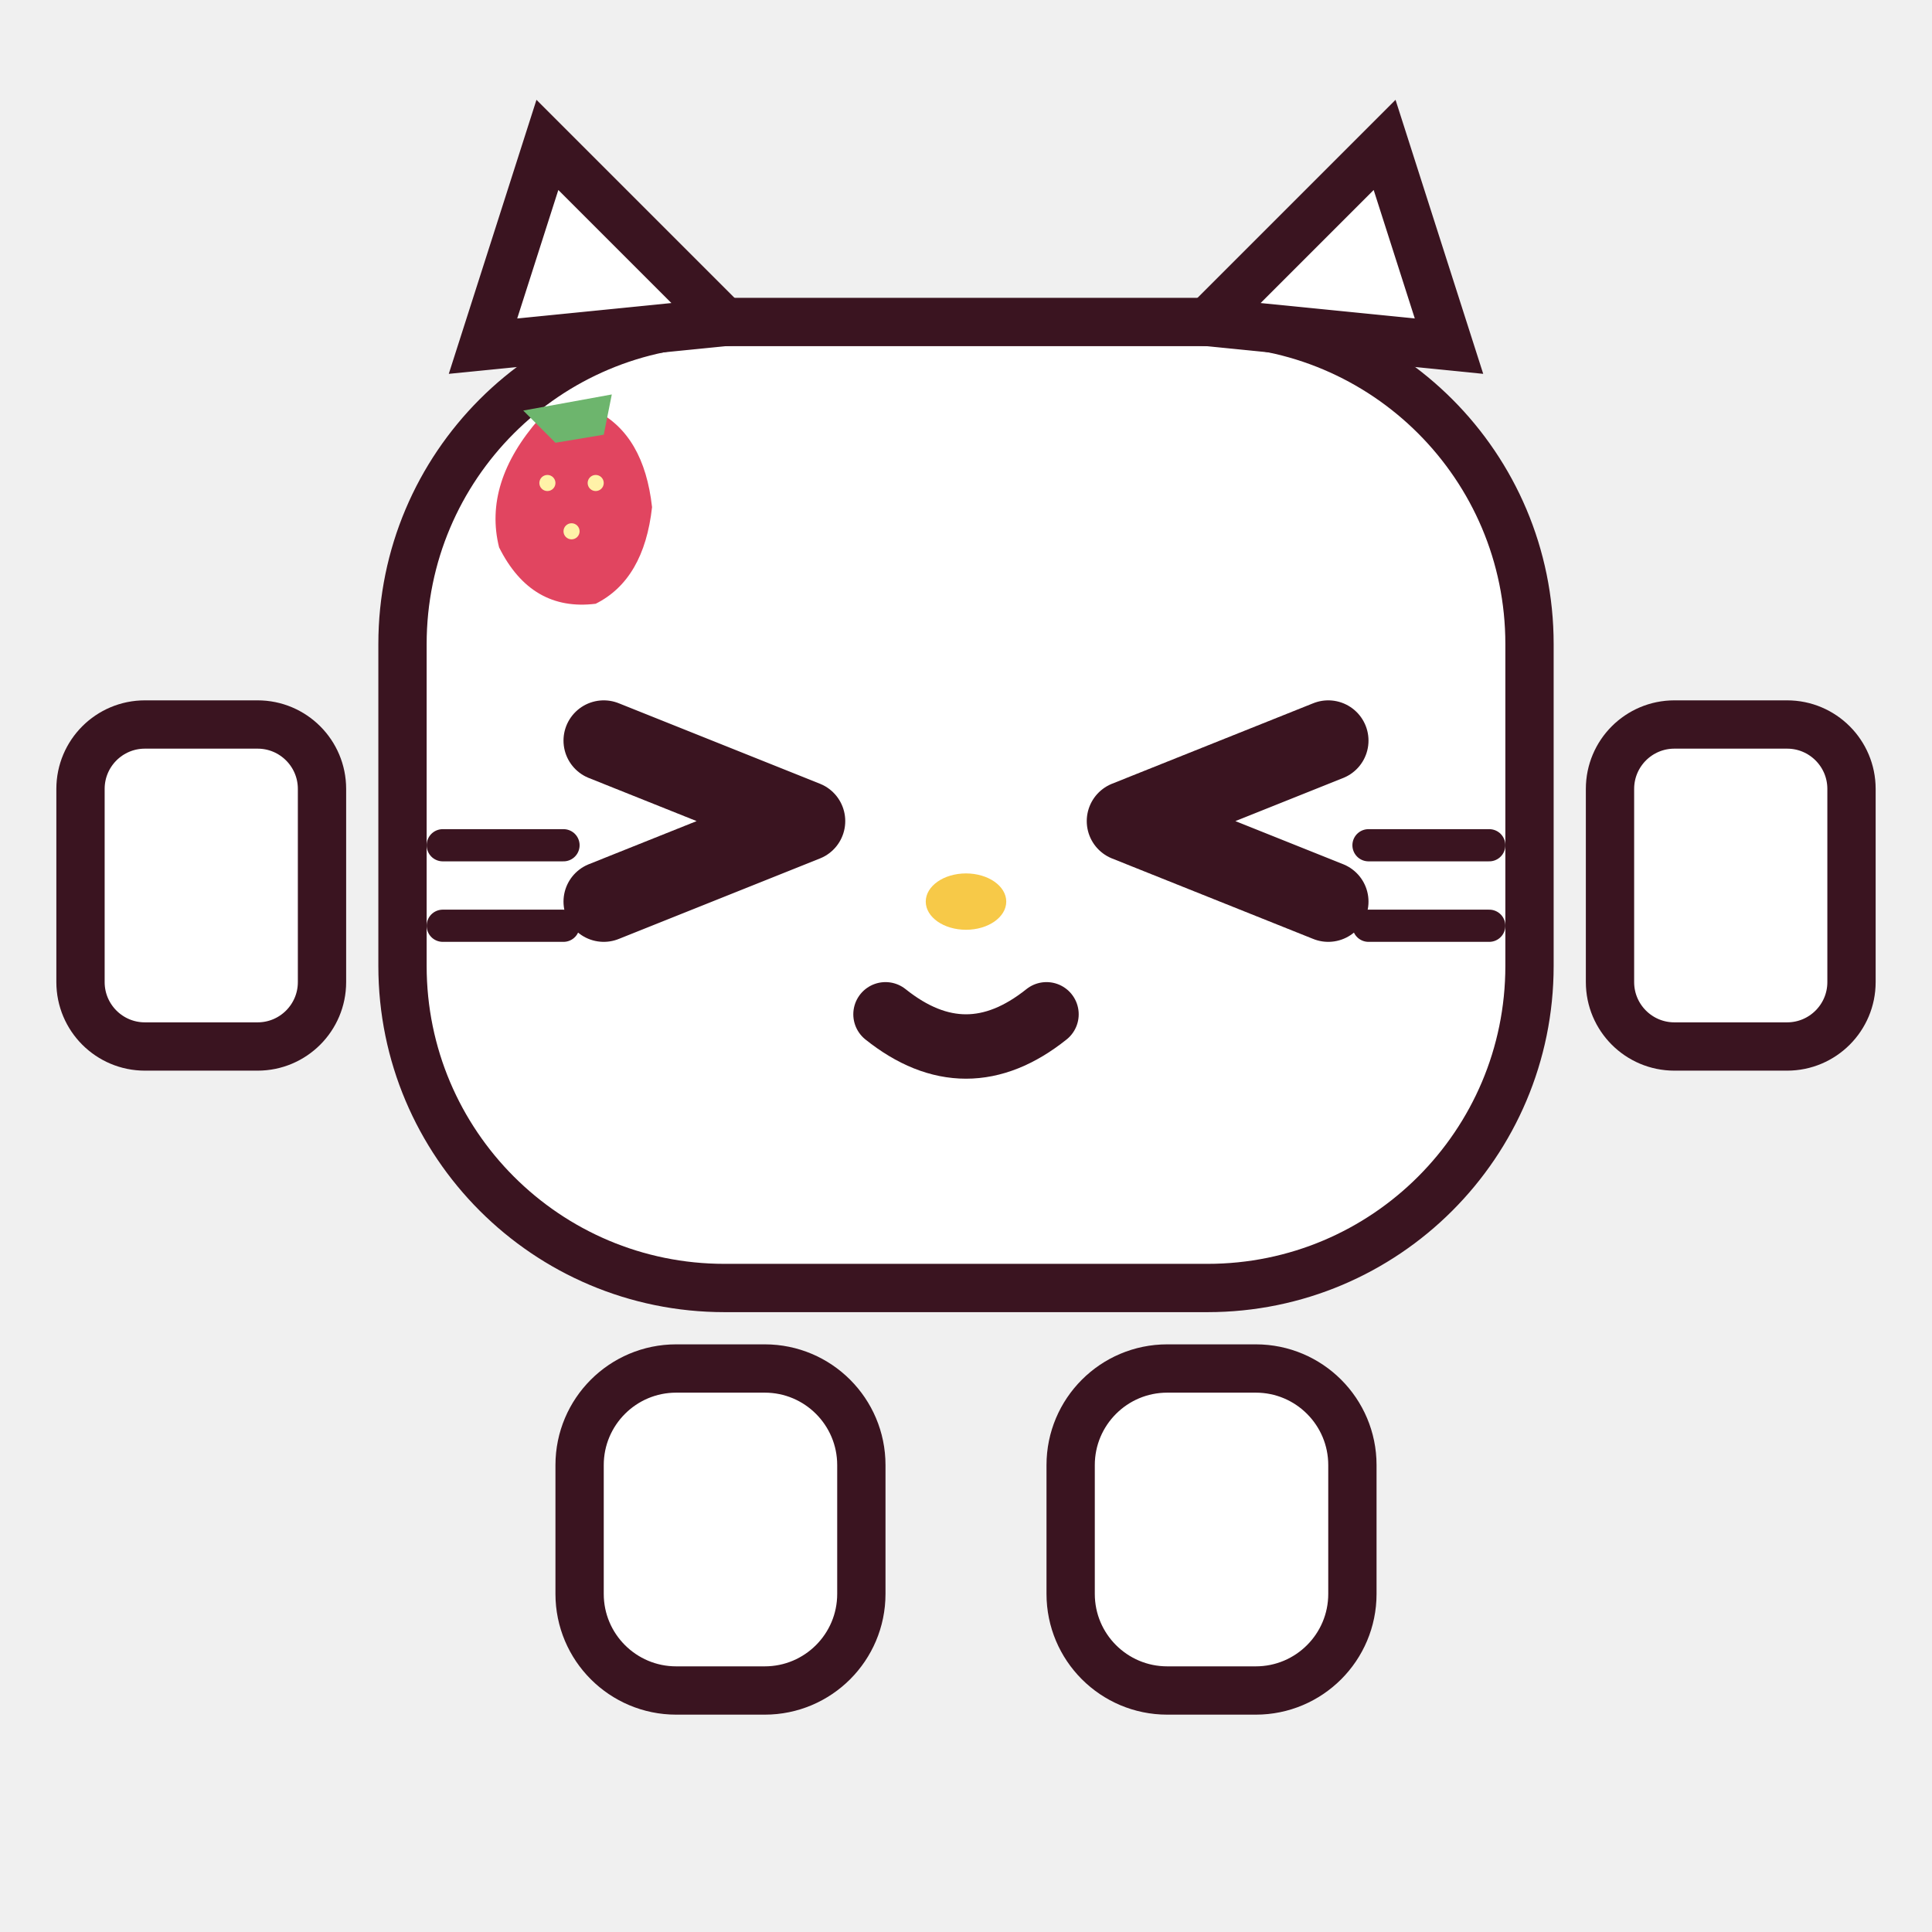
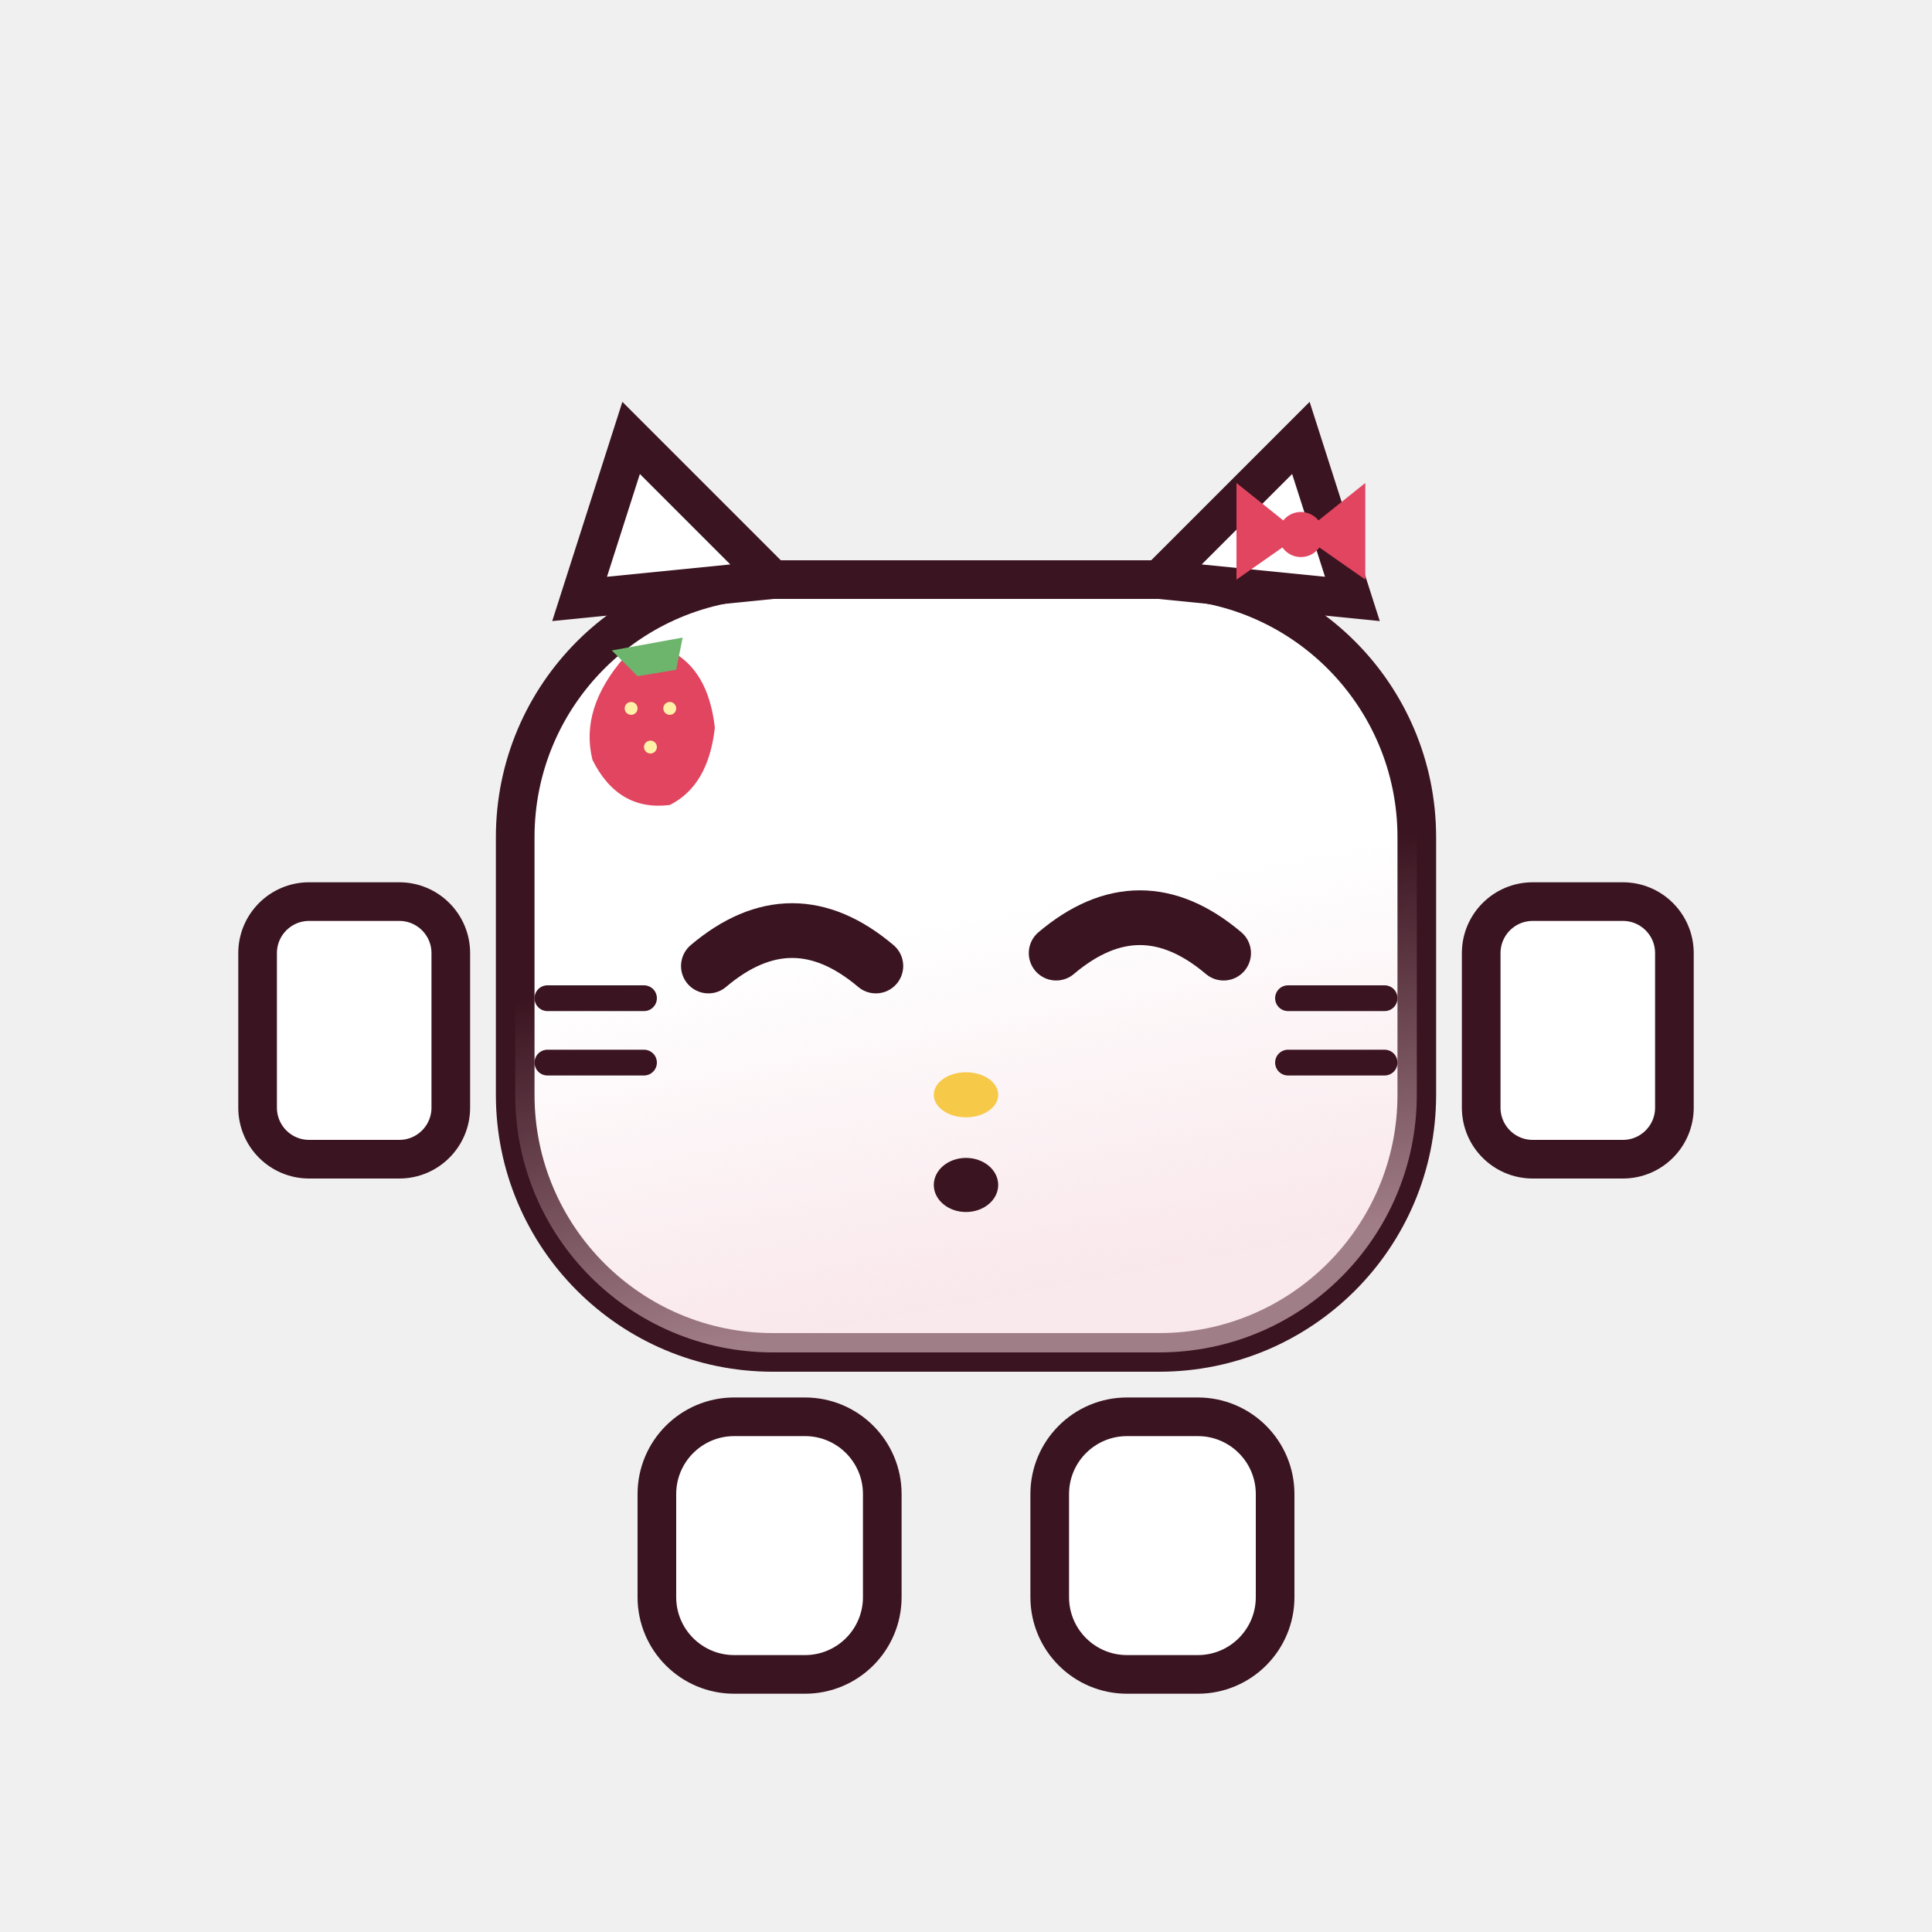
- <svg xmlns="http://www.w3.org/2000/svg" viewBox="0 0 24 24">
-   <path d="M9 4 L15 4 A4 4 0 0 1 19 8 L19 12 A4 4 0 0 1 15 16 L9 16 A4 4 0 0 1 5 12 L5 8 A4 4 0 0 1 9 4 Z" fill="#FFFFFF" stroke="#3A1420" stroke-width="0.6" />
-   <path d="M6 4.3 L6.8 1.8 L9 4 Z" fill="#FFFFFF" stroke="#3A1420" stroke-width="0.6" />
-   <path d="M18 4.3 L17.2 1.8 L15 4 Z" fill="#FFFFFF" stroke="#3A1420" stroke-width="0.6" />
-   <rect x="1" y="9" width="3" height="4" rx="0.8" fill="#FFFFFF" stroke="#3A1420" stroke-width="0.6" />
-   <rect x="20" y="9" width="3" height="4" rx="0.8" fill="#FFFFFF" stroke="#3A1420" stroke-width="0.6" />
-   <rect x="7.2" y="17" width="3.5" height="4" rx="1.2" fill="#FFFFFF" stroke="#3A1420" stroke-width="0.6" />
-   <rect x="13.3" y="17" width="3.5" height="4" rx="1.2" fill="#FFFFFF" stroke="#3A1420" stroke-width="0.6" />
-   <path d="M7.5 9.2 L10 10.2 L7.5 11.2" fill="none" stroke="#3A1420" stroke-width="1" stroke-linecap="round" stroke-linejoin="round" />
-   <path d="M16.5 9.2 L14 10.2 L16.5 11.2" fill="none" stroke="#3A1420" stroke-width="1" stroke-linecap="round" stroke-linejoin="round" />
-   <ellipse cx="12" cy="11.2" rx="0.5" ry="0.35" fill="#F7C948" />
-   <path d="M11 12.6 Q12 13.4 13 12.6" fill="none" stroke="#3A1420" stroke-width="0.8" stroke-linecap="round" />
-   <g stroke="#3A1420" stroke-width="0.4" stroke-linecap="round">
-     <line x1="5.5" y1="10.5" x2="7" y2="10.5" />
-     <line x1="5.5" y1="11.5" x2="7" y2="11.5" />
-     <line x1="17" y1="10.5" x2="18.5" y2="10.5" />
-     <line x1="17" y1="11.5" x2="18.5" y2="11.5" />
+ <svg xmlns="http://www.w3.org/2000/svg" viewBox="-3 -5 30 30">
+   <defs>
+     <linearGradient id="g-lo" x1="0" y1="0" x2="0.22" y2="1">
+       <stop offset="52%" stop-color="#f4d4dc" stop-opacity="0" />
+       <stop offset="100%" stop-color="#f4d4dc" stop-opacity="0.55" />
+     </linearGradient>
+   </defs>
+   <g id="rig-root">
+     <g id="rig-arm-left" data-pivot="2.5 9">
+       <rect x="1" y="9" width="3" height="4" rx="0.8" fill="#FFFFFF" stroke="#3A1420" stroke-width="0.6" />
+     </g>
+     <g id="rig-arm-right" data-pivot="21.5 9">
+       <rect x="20" y="9" width="3" height="4" rx="0.8" fill="#FFFFFF" stroke="#3A1420" stroke-width="0.6" />
+       <g id="slot-item" />
+     </g>
+     <g id="rig-leg-left" data-pivot="8.95 17">
+       <rect x="7.2" y="17" width="3.5" height="4" rx="1.2" fill="#FFFFFF" stroke="#3A1420" stroke-width="0.6" />
+     </g>
+     <g id="rig-leg-right" data-pivot="15.05 17">
+       <rect x="13.3" y="17" width="3.5" height="4" rx="1.2" fill="#FFFFFF" stroke="#3A1420" stroke-width="0.6" />
+     </g>
+     <g id="rig-body">
+       <path d="M9 4 L15 4 A4 4 0 0 1 19 8 L19 12 A4 4 0 0 1 15 16 L9 16 A4 4 0 0 1 5 12 L5 8 A4 4 0 0 1 9 4 Z" fill="#FFFFFF" stroke="#3A1420" stroke-width="0.6" />
+       <path d="M9 4 L15 4 A4 4 0 0 1 19 8 L19 12 A4 4 0 0 1 15 16 L9 16 A4 4 0 0 1 5 12 L5 8 A4 4 0 0 1 9 4 Z" fill="url(#g-lo)" />
+       <g id="rig-face-idle">
+         <path d="M8 10 Q9.3 8.9 10.6 10" fill="none" stroke="#3A1420" stroke-width="0.85" stroke-linecap="round" />
+         <path d="M13.4 9.8 Q14.7 8.7 16 9.8" fill="none" stroke="#3A1420" stroke-width="0.85" stroke-linecap="round" />
+         <ellipse cx="12" cy="13.4" rx="0.5" ry="0.42" fill="#3A1420" />
+         <ellipse cx="12" cy="12" rx="0.5" ry="0.35" fill="#F7C948" />
+         <g stroke="#3A1420" stroke-width="0.4" stroke-linecap="round">
+           <line x1="5.5" y1="10.5" x2="7" y2="10.5" />
+           <line x1="5.5" y1="11.5" x2="7" y2="11.5" />
+           <line x1="17" y1="10.5" x2="18.5" y2="10.5" />
+           <line x1="17" y1="11.5" x2="18.5" y2="11.5" />
+         </g>
+       </g>
+       <g id="slot-eyewear" />
+     </g>
+     <g id="slot-hat">
+       <path d="M6 4.3 L6.8 1.8 L9 4 Z" fill="#FFFFFF" stroke="#3A1420" stroke-width="0.6" />
+       <path d="M18 4.3 L17.2 1.8 L15 4 Z" fill="#FFFFFF" stroke="#3A1420" stroke-width="0.6" />
+       <path d="M17.2 3.3 L16.2 2.5 L16.2 4 Z" fill="#E14560" />
+       <path d="M17.2 3.3 L18.2 2.5 L18.2 4 Z" fill="#E14560" />
+       <circle cx="17.2" cy="3.3" r="0.35" fill="#E14560" />
+       <path d="M6.7 5.2 Q6 6 6.2 6.8 Q6.6 7.6 7.4 7.5 Q8 7.2 8.1 6.3 Q8 5.4 7.4 5.1 Z" fill="#E14560" />
+       <path d="M6.5 5.1 L7.6 4.9 L7.5 5.4 L6.9 5.5 Z" fill="#6DB56D" />
+       <circle cx="6.8" cy="6.0" r="0.1" fill="#FFF2A8" />
+       <circle cx="7.4" cy="6.0" r="0.1" fill="#FFF2A8" />
+       <circle cx="7.1" cy="6.6" r="0.1" fill="#FFF2A8" />
+     </g>
  </g>
-   <path d="M6.7 5.2 Q6 6 6.2 6.8 Q6.6 7.6 7.4 7.5 Q8 7.2 8.1 6.3 Q8 5.4 7.4 5.1 Z" fill="#E14560" />
-   <path d="M6.5 5.1 L7.6 4.9 L7.5 5.4 L6.9 5.5 Z" fill="#6DB56D" />
-   <circle cx="6.8" cy="6.0" r="0.1" fill="#FFF2A8" />
-   <circle cx="7.4" cy="6.0" r="0.1" fill="#FFF2A8" />
-   <circle cx="7.1" cy="6.6" r="0.1" fill="#FFF2A8" />
</svg>
